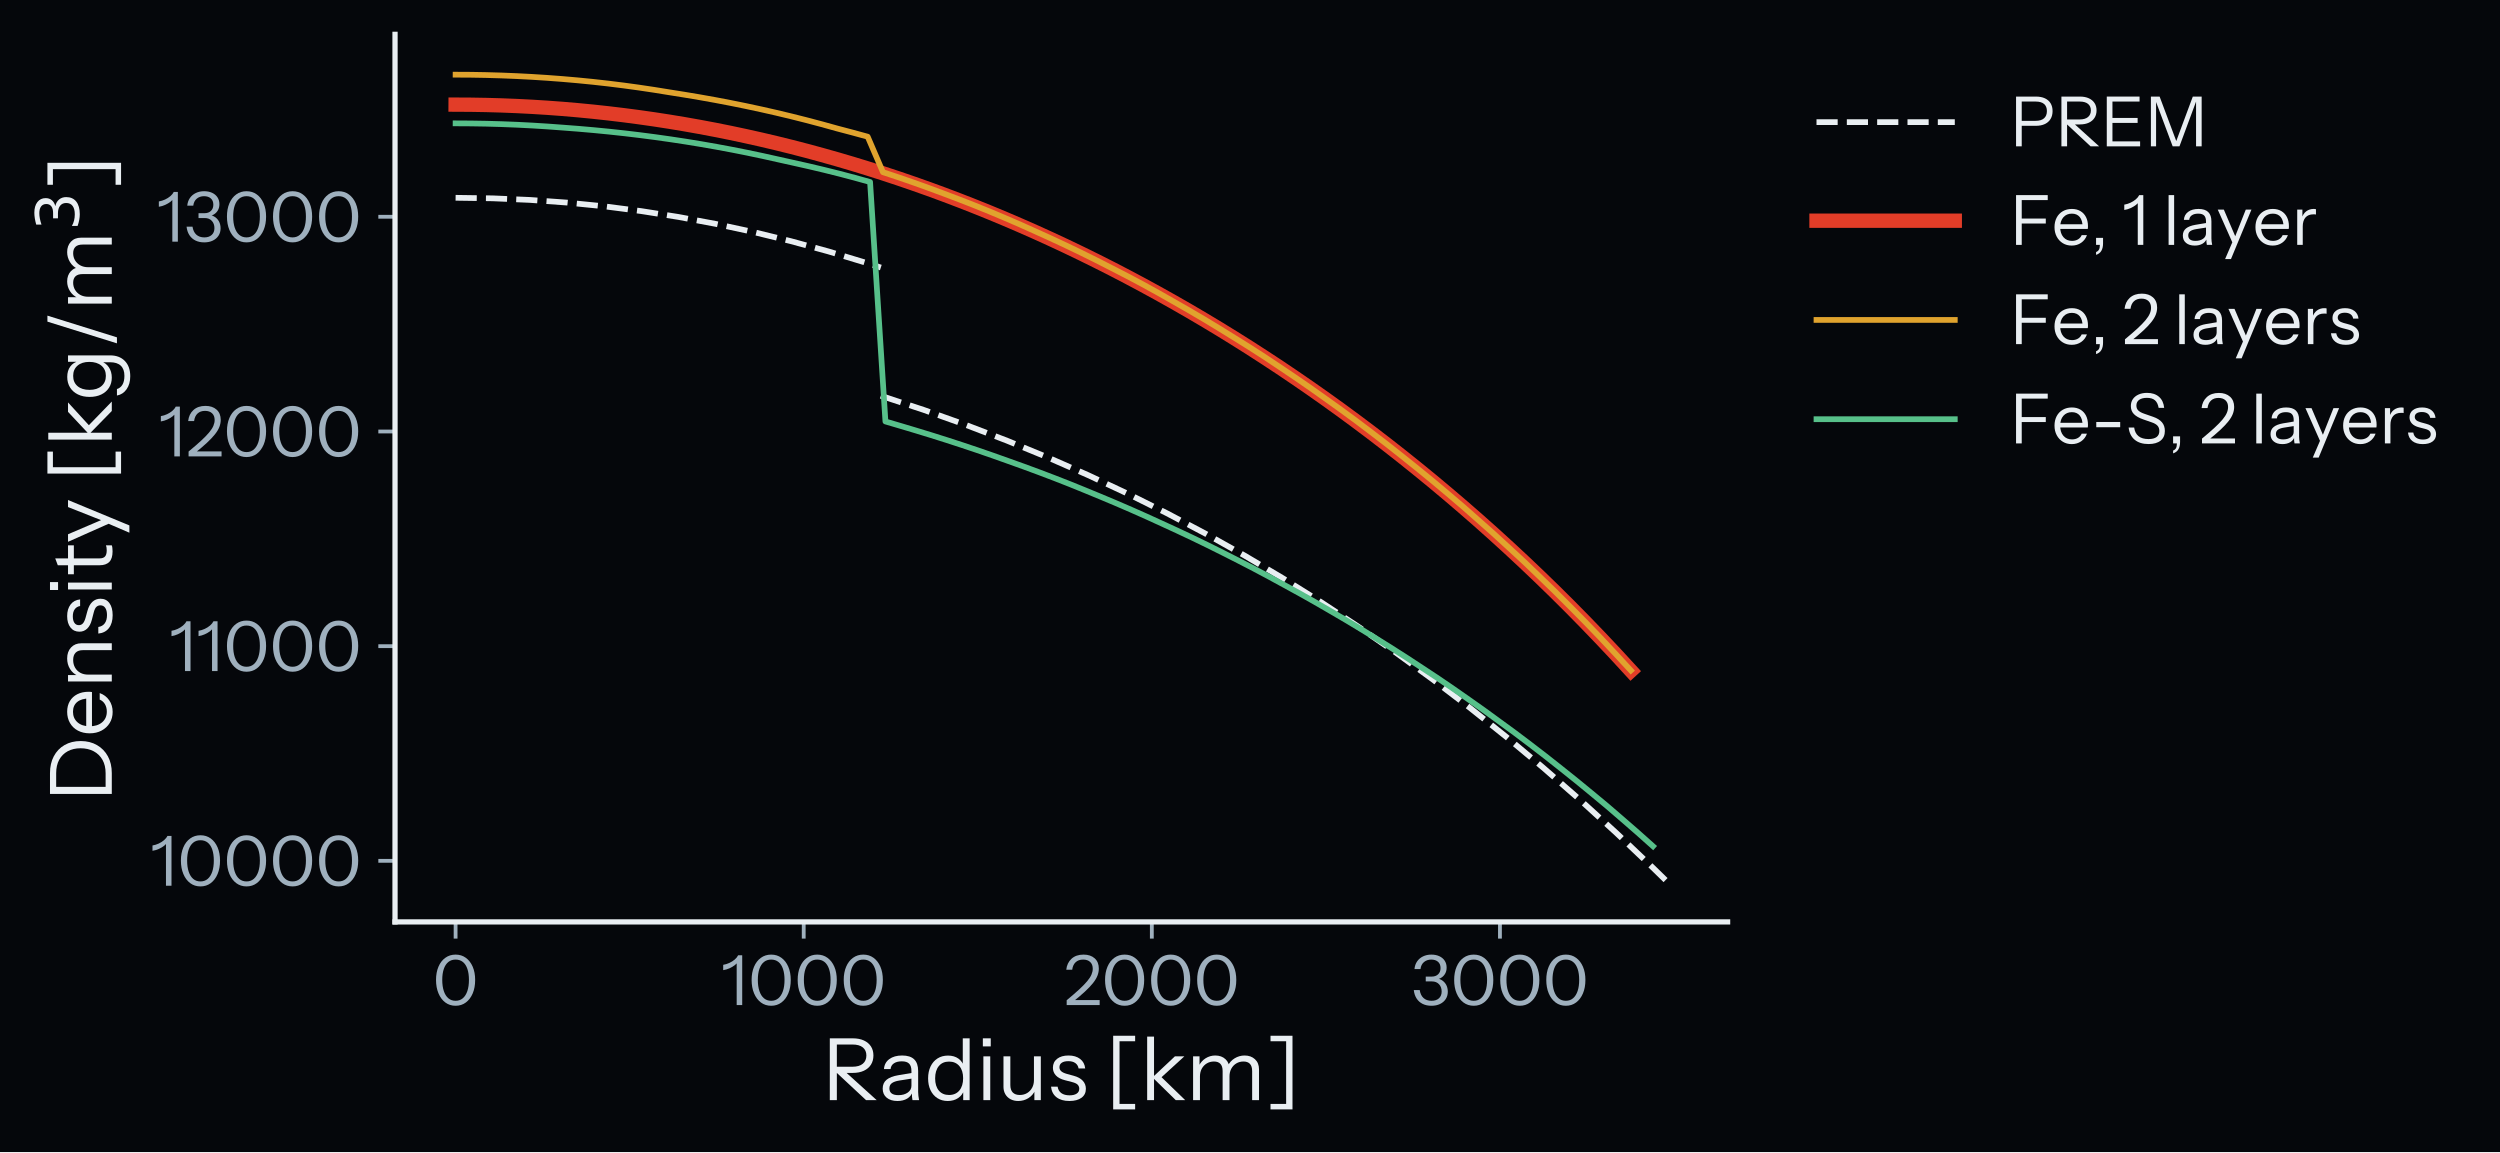
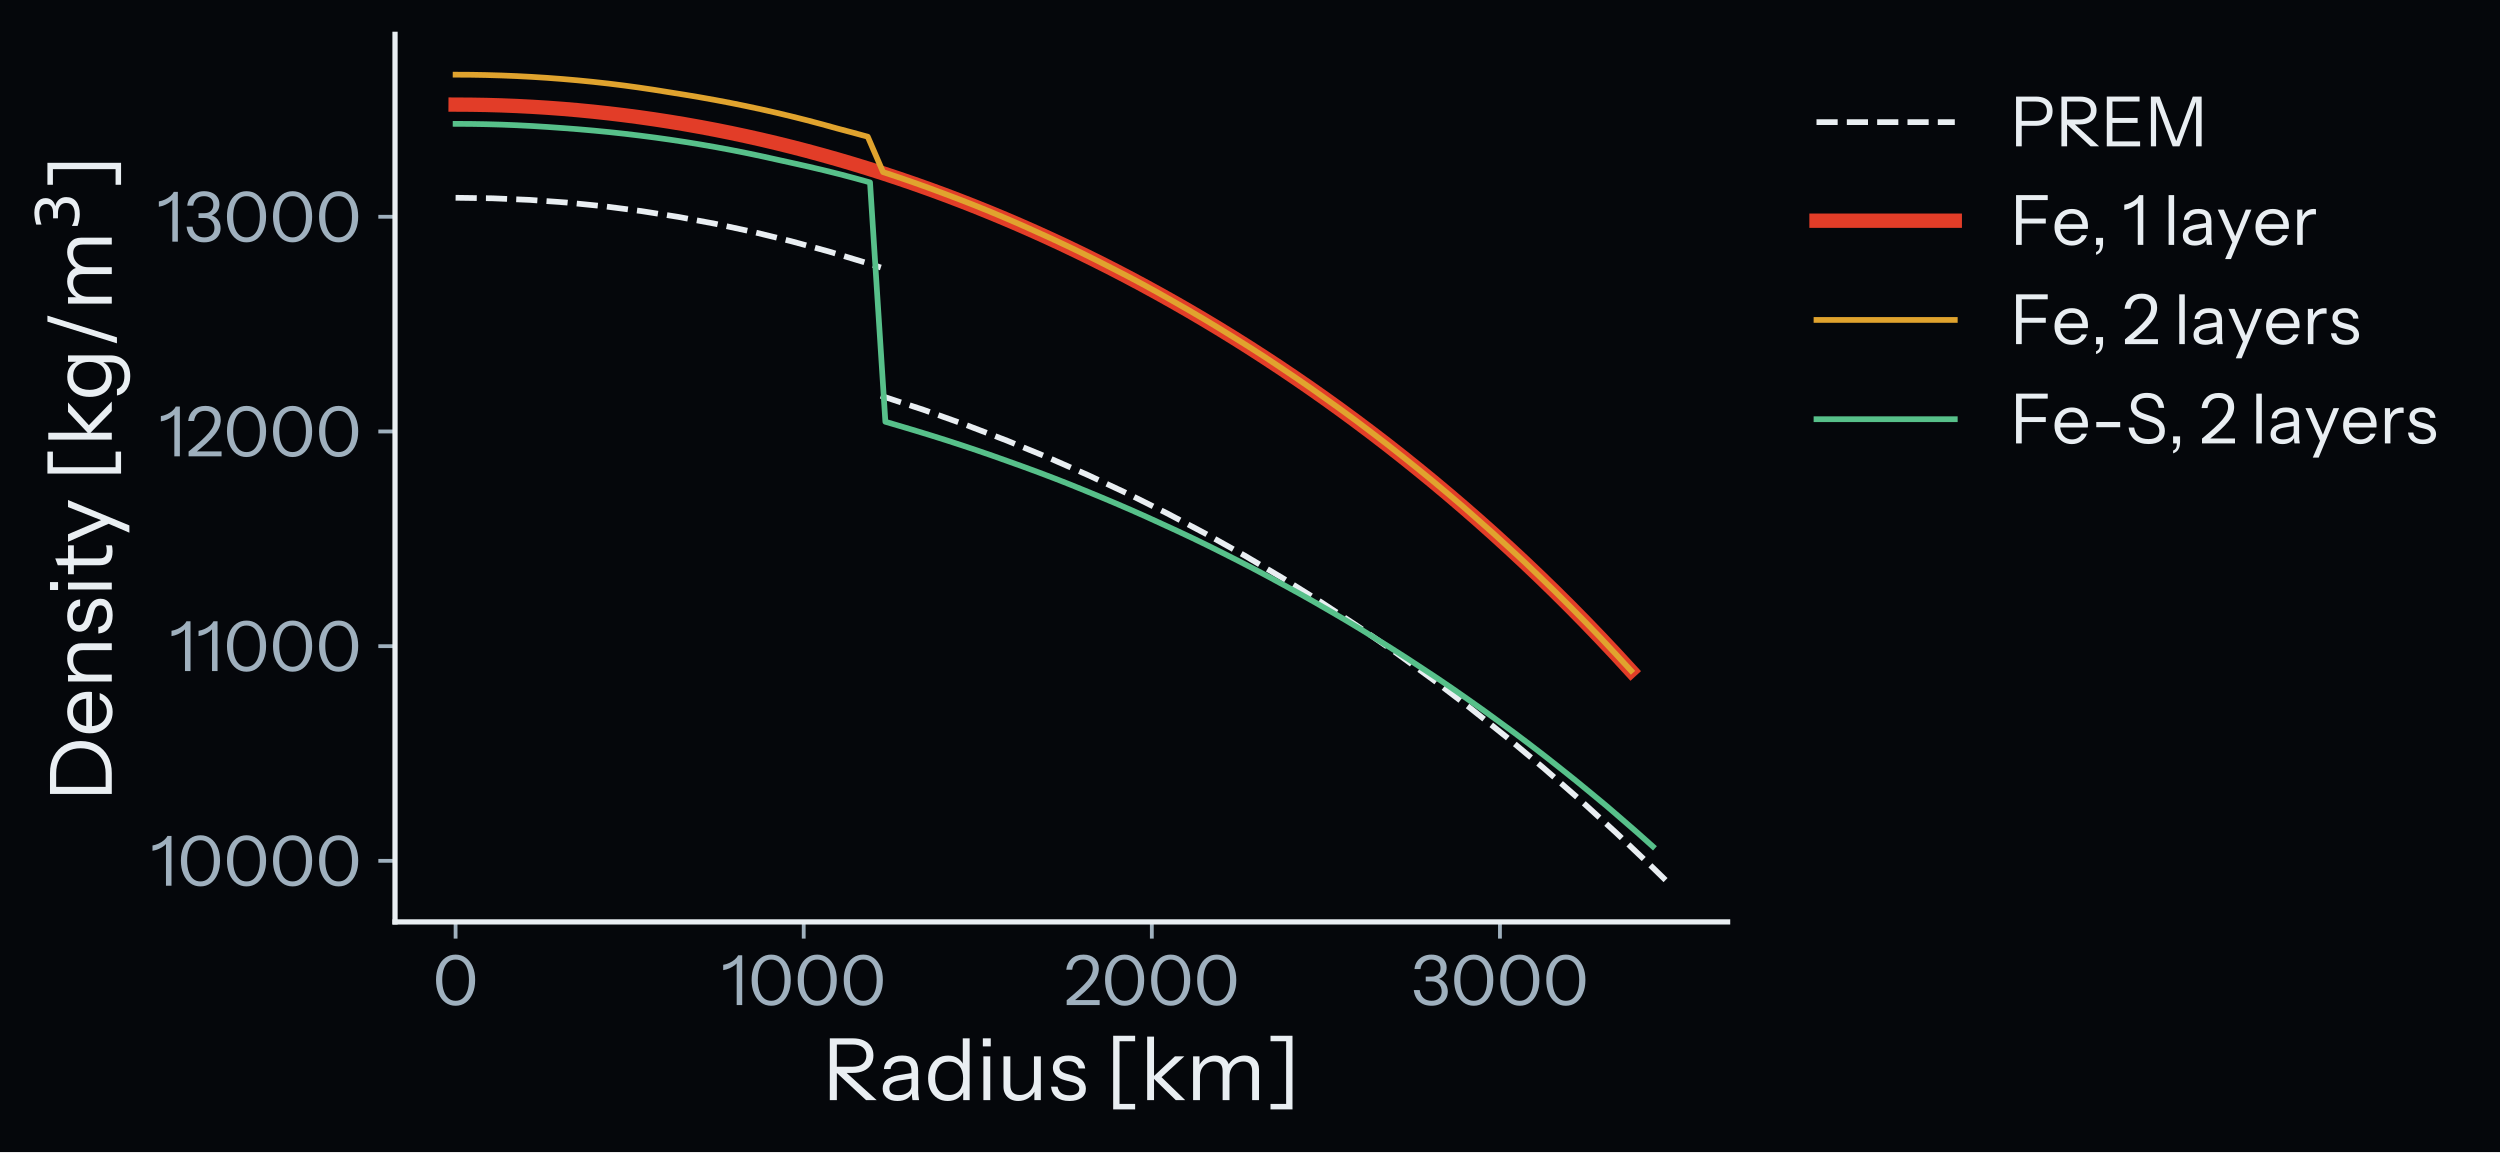
<svg xmlns="http://www.w3.org/2000/svg" xmlns:xlink="http://www.w3.org/1999/xlink" width="524.229pt" height="241.579pt" viewBox="0 0 524.229 241.579" version="1.1">
  <defs>
    <style type="text/css">*{stroke-linejoin: round; stroke-linecap: butt}</style>
  </defs>
  <g id="figure_1">
    <g id="patch_1">
      <path d="M 0 241.579  L 524.229 241.579  L 524.229 0  L 0 0  z " style="fill: #05070b" />
    </g>
    <g id="axes_1">
      <g id="patch_2">
        <path d="M 82.833 193.316  L 362.265 193.316  L 362.265 7.2  L 82.833 7.2  z " style="fill: #05070b" />
      </g>
      <g id="matplotlib.axis_1">
        <g id="xtick_1">
          <g id="line2d_1">
            <defs>
              <path id="m2e974000b8" d="M 0 0  L 0 3.5  " style="stroke: #9fb0be; stroke-width: 0.8" />
            </defs>
            <g>
              <use xlink:href="#m2e974000b8" x="95.534" y="193.316" style="fill: #9fb0be; stroke: #9fb0be; stroke-width: 0.8" />
            </g>
          </g>
          <g id="text_1">
            <g style="fill: #9fb0be" transform="translate(90.70638 210.7564) scale(0.145 -0.145)">
              <defs>
                <path id="InstrumentSans-Regular-30" d="M 2131 -64  Q 1587 -64 1180 240  Q 774 544 547 1085  Q 320 1626 320 2323  Q 320 3021 544 3549  Q 768 4077 1177 4374  Q 1587 4672 2131 4672  Q 2675 4672 3081 4374  Q 3488 4077 3715 3549  Q 3942 3021 3942 2323  Q 3942 1619 3715 1081  Q 3488 544 3081 240  Q 2675 -64 2131 -64  z M 2131 397  Q 2522 397 2797 630  Q 3072 864 3219 1296  Q 3366 1728 3366 2330  Q 3366 2925 3222 3347  Q 3078 3770 2803 3990  Q 2528 4211 2131 4211  Q 1734 4211 1459 3987  Q 1184 3763 1040 3344  Q 896 2925 896 2330  Q 896 1728 1043 1293  Q 1190 858 1465 627  Q 1741 397 2131 397  z " transform="scale(0.015625)" />
              </defs>
              <use xlink:href="#InstrumentSans-Regular-30" />
            </g>
          </g>
        </g>
        <g id="xtick_2">
          <g id="line2d_2">
            <g>
              <use xlink:href="#m2e974000b8" x="168.531" y="193.316" style="fill: #9fb0be; stroke: #9fb0be; stroke-width: 0.8" />
            </g>
          </g>
          <g id="text_2">
            <g style="fill: #9fb0be" transform="translate(151.2129 210.7564) scale(0.145 -0.145)">
              <defs>
                <path id="InstrumentSans-Regular-31" d="M 1440 0  L 1440 4083  L 1574 4051  Q 1498 3878 1280 3705  Q 1062 3533 777 3405  Q 493 3277 192 3232  L 192 3725  Q 493 3776 768 3904  Q 1043 4032 1257 4214  Q 1472 4397 1574 4608  L 1952 4608  L 1952 0  L 1440 0  z " transform="scale(0.015625)" />
              </defs>
              <use xlink:href="#InstrumentSans-Regular-31" />
              <use xlink:href="#InstrumentSans-Regular-30" transform="translate(39.09999 0)" />
              <use xlink:href="#InstrumentSans-Regular-30" transform="translate(105.7 0)" />
              <use xlink:href="#InstrumentSans-Regular-30" transform="translate(172.3 0)" />
            </g>
          </g>
        </g>
        <g id="xtick_3">
          <g id="line2d_3">
            <g>
              <use xlink:href="#m2e974000b8" x="241.528" y="193.316" style="fill: #9fb0be; stroke: #9fb0be; stroke-width: 0.8" />
            </g>
          </g>
          <g id="text_3">
            <g style="fill: #9fb0be" transform="translate(223.0928 210.7564) scale(0.145 -0.145)">
              <defs>
                <path id="InstrumentSans-Regular-32" d="M 256 0  L 256 448  Q 947 1018 1411 1446  Q 1875 1875 2153 2208  Q 2432 2541 2550 2819  Q 2669 3098 2669 3366  Q 2669 3763 2432 3987  Q 2195 4211 1779 4211  Q 1350 4211 1088 3968  Q 826 3725 768 3270  L 218 3270  Q 282 3898 701 4285  Q 1120 4672 1818 4672  Q 2464 4672 2848 4326  Q 3232 3981 3232 3379  Q 3232 3053 3107 2726  Q 2982 2400 2697 2041  Q 2413 1683 1949 1251  Q 1485 819 800 275  L 678 461  L 3309 461  L 3309 0  L 256 0  z " transform="scale(0.015625)" />
              </defs>
              <use xlink:href="#InstrumentSans-Regular-32" />
              <use xlink:href="#InstrumentSans-Regular-30" transform="translate(54.49999 0)" />
              <use xlink:href="#InstrumentSans-Regular-30" transform="translate(121.1 0)" />
              <use xlink:href="#InstrumentSans-Regular-30" transform="translate(187.7 0)" />
            </g>
          </g>
        </g>
        <g id="xtick_4">
          <g id="line2d_4">
            <g>
              <use xlink:href="#m2e974000b8" x="314.525" y="193.316" style="fill: #9fb0be; stroke: #9fb0be; stroke-width: 0.8" />
            </g>
          </g>
          <g id="text_4">
            <g style="fill: #9fb0be" transform="translate(295.879 210.7564) scale(0.145 -0.145)">
              <defs>
                <path id="InstrumentSans-Regular-33" d="M 1894 -64  Q 1434 -64 1085 105  Q 736 275 521 601  Q 307 928 256 1389  L 806 1389  Q 877 909 1158 653  Q 1440 397 1901 397  Q 2336 397 2585 627  Q 2835 858 2835 1254  Q 2835 1670 2592 1929  Q 2349 2189 1939 2189  L 1363 2189  L 1363 2637  L 1920 2637  Q 2291 2637 2512 2851  Q 2733 3066 2733 3424  Q 2733 3802 2499 4006  Q 2266 4211 1869 4211  Q 1478 4211 1203 3984  Q 928 3757 877 3334  L 320 3334  Q 358 3744 563 4041  Q 768 4339 1110 4505  Q 1453 4672 1882 4672  Q 2298 4672 2618 4525  Q 2938 4378 3117 4106  Q 3296 3834 3296 3469  Q 3296 3142 3149 2892  Q 3002 2643 2749 2502  Q 2496 2362 2170 2362  L 2131 2496  Q 2522 2496 2806 2333  Q 3091 2170 3248 1888  Q 3405 1606 3405 1235  Q 3405 851 3213 556  Q 3021 262 2681 99  Q 2342 -64 1894 -64  z " transform="scale(0.015625)" />
              </defs>
              <use xlink:href="#InstrumentSans-Regular-33" />
              <use xlink:href="#InstrumentSans-Regular-30" transform="translate(57.39999 0)" />
              <use xlink:href="#InstrumentSans-Regular-30" transform="translate(124 0)" />
              <use xlink:href="#InstrumentSans-Regular-30" transform="translate(190.6 0)" />
            </g>
          </g>
        </g>
        <g id="text_5">
          <g style="fill: #e9eef2" transform="translate(172.457 230.6889) scale(0.18 -0.18)">
            <defs>
              <path id="InstrumentSans-Regular-52" d="M 550 0  L 550 4608  L 2253 4608  Q 2746 4608 3091 4448  Q 3437 4288 3619 4003  Q 3802 3718 3802 3328  Q 3802 2938 3619 2646  Q 3437 2355 3091 2192  Q 2746 2029 2253 2029  L 934 2029  L 934 2490  L 2234 2490  Q 2746 2490 3011 2714  Q 3277 2938 3277 3328  Q 3277 3712 3014 3929  Q 2752 4147 2234 4147  L 1075 4147  L 1075 0  L 550 0  z M 3251 0  L 800 2285  L 1517 2285  L 4045 0  L 3251 0  z " transform="scale(0.015625)" />
              <path id="InstrumentSans-Regular-61" d="M 2515 0  Q 2490 109 2480 249  Q 2470 390 2470 608  L 2438 608  L 2438 2170  Q 2438 2541 2268 2717  Q 2099 2893 1722 2893  Q 1350 2893 1129 2742  Q 909 2592 883 2317  L 390 2317  Q 422 2790 787 3059  Q 1152 3328 1741 3328  Q 2349 3328 2643 3040  Q 2938 2752 2938 2176  L 2938 608  Q 2938 467 2957 316  Q 2976 166 3008 0  L 2515 0  z M 1395 -64  Q 890 -64 592 182  Q 294 429 294 858  Q 294 1286 588 1523  Q 883 1760 1446 1856  L 2586 2048  L 2586 1626  L 1523 1459  Q 1165 1402 979 1267  Q 794 1133 794 877  Q 794 627 963 499  Q 1133 371 1466 371  Q 1894 371 2166 566  Q 2438 762 2438 1075  L 2522 621  Q 2419 294 2121 115  Q 1824 -64 1395 -64  z " transform="scale(0.015625)" />
              <path id="InstrumentSans-Regular-64" d="M 2886 0  L 2886 762  L 2950 742  Q 2829 371 2505 153  Q 2182 -64 1734 -64  Q 1293 -64 963 147  Q 634 358 451 736  Q 269 1114 269 1619  Q 269 2131 454 2515  Q 640 2899 973 3110  Q 1306 3322 1754 3322  Q 2214 3322 2528 3098  Q 2842 2874 2957 2464  L 2854 2451  L 2854 4608  L 3366 4608  L 3366 0  L 2886 0  z M 1830 384  Q 2323 384 2601 720  Q 2880 1056 2880 1638  Q 2880 2208 2598 2541  Q 2317 2874 1830 2874  Q 1344 2874 1069 2541  Q 794 2208 794 1619  Q 794 1043 1069 713  Q 1344 384 1830 384  z " transform="scale(0.015625)" />
              <path id="InstrumentSans-Regular-69" d="M 512 0  L 512 3264  L 1024 3264  L 1024 0  L 512 0  z M 472 4006  L 472 4608  L 1061 4608  L 1061 4006  L 472 4006  z " transform="scale(0.015625)" />
              <path id="InstrumentSans-Regular-75" d="M 1574 -64  Q 1254 -64 1004 67  Q 755 198 614 438  Q 474 678 474 992  L 474 3264  L 986 3264  L 986 1126  Q 986 755 1168 569  Q 1350 384 1690 384  Q 1997 384 2233 525  Q 2470 666 2608 918  Q 2746 1171 2746 1498  L 2829 723  Q 2669 358 2329 147  Q 1990 -64 1574 -64  z M 2778 0  L 2778 768  L 2746 768  L 2746 3264  L 3258 3264  L 3258 0  L 2778 0  z " transform="scale(0.015625)" />
              <path id="InstrumentSans-Regular-73" d="M 1619 -64  Q 1018 -64 659 214  Q 301 493 250 1005  L 742 1005  Q 787 691 1017 524  Q 1248 358 1632 358  Q 1971 358 2163 486  Q 2355 614 2355 851  Q 2355 1018 2246 1142  Q 2138 1267 1811 1350  L 1286 1485  Q 838 1600 614 1840  Q 390 2080 390 2413  Q 390 2835 704 3081  Q 1018 3328 1555 3328  Q 2086 3328 2419 3072  Q 2752 2816 2797 2362  L 2304 2362  Q 2259 2624 2060 2765  Q 1862 2906 1536 2906  Q 1222 2906 1049 2787  Q 877 2669 877 2451  Q 877 2285 1001 2163  Q 1126 2042 1421 1958  L 1933 1818  Q 2387 1696 2617 1446  Q 2848 1197 2848 845  Q 2848 416 2521 176  Q 2195 -64 1619 -64  z " transform="scale(0.015625)" />
              <path id="InstrumentSans-Regular-20" transform="scale(0.015625)" />
              <path id="InstrumentSans-Regular-5b" d="M 576 -691  L 576 4800  L 2214 4800  L 2214 4390  L 1050 4390  L 1050 -282  L 2214 -282  L 2214 -691  L 576 -691  z " transform="scale(0.015625)" />
              <path id="InstrumentSans-Regular-6b" d="M 512 0  L 512 4736  L 1024 4736  L 1024 0  L 512 0  z M 2643 0  L 909 1696  L 2579 3264  L 3283 3264  L 1408 1549  L 1440 1850  L 3347 0  L 2643 0  z " transform="scale(0.015625)" />
              <path id="InstrumentSans-Regular-6d" d="M 512 0  L 512 3264  L 992 3264  L 992 2496  L 1024 2496  L 1024 0  L 512 0  z M 2714 0  L 2714 2163  Q 2714 2534 2547 2707  Q 2381 2880 2067 2880  Q 1773 2880 1536 2739  Q 1299 2598 1161 2348  Q 1024 2099 1024 1766  L 941 2541  Q 1107 2906 1440 3117  Q 1773 3328 2163 3328  Q 2637 3328 2931 3049  Q 3226 2771 3226 2298  L 3226 0  L 2714 0  z M 4915 0  L 4915 2163  Q 4915 2534 4748 2707  Q 4582 2880 4269 2880  Q 3974 2880 3737 2739  Q 3501 2598 3363 2348  Q 3226 2099 3226 1766  L 3098 2541  Q 3264 2906 3609 3117  Q 3955 3328 4352 3328  Q 4826 3328 5126 3049  Q 5427 2771 5427 2298  L 5427 0  L 4915 0  z " transform="scale(0.015625)" />
              <path id="InstrumentSans-Regular-5d" d="M 2022 4800  L 2022 -691  L 384 -691  L 384 -282  L 1549 -282  L 1549 4390  L 384 4390  L 384 4800  L 2022 4800  z " transform="scale(0.015625)" />
            </defs>
            <use xlink:href="#InstrumentSans-Regular-52" />
            <use xlink:href="#InstrumentSans-Regular-61" transform="translate(65.59999 0)" />
            <use xlink:href="#InstrumentSans-Regular-64" transform="translate(118.9 0)" />
            <use xlink:href="#InstrumentSans-Regular-69" transform="translate(179.5 0)" />
            <use xlink:href="#InstrumentSans-Regular-75" transform="translate(203.5 0)" />
            <use xlink:href="#InstrumentSans-Regular-73" transform="translate(262.3999 0)" />
            <use xlink:href="#InstrumentSans-Regular-20" transform="translate(309.6999 0)" />
            <use xlink:href="#InstrumentSans-Regular-5b" transform="translate(329.6999 0)" />
            <use xlink:href="#InstrumentSans-Regular-6b" transform="translate(370.2999 0)" />
            <use xlink:href="#InstrumentSans-Regular-6d" transform="translate(423.7999 0)" />
            <use xlink:href="#InstrumentSans-Regular-5d" transform="translate(515.9999 0)" />
          </g>
        </g>
      </g>
      <g id="matplotlib.axis_2">
        <g id="ytick_1">
          <g id="line2d_5">
            <defs>
              <path id="m2f46859ac6" d="M 0 0  L -3.5 0  " style="stroke: #9fb0be; stroke-width: 0.8" />
            </defs>
            <g>
              <use xlink:href="#m2f46859ac6" x="82.833" y="180.51" style="fill: #9fb0be; stroke: #9fb0be; stroke-width: 0.8" />
            </g>
          </g>
          <g id="text_6">
-             <g style="fill: #9fb0be" transform="translate(31.54 185.7297) scale(0.145 -0.145)">
+             <g style="fill: #9fb0be" transform="translate(31.54 185.7295) scale(0.145 -0.145)">
              <use xlink:href="#InstrumentSans-Regular-31" />
              <use xlink:href="#InstrumentSans-Regular-30" transform="translate(39.09999 0)" />
              <use xlink:href="#InstrumentSans-Regular-30" transform="translate(105.7 0)" />
              <use xlink:href="#InstrumentSans-Regular-30" transform="translate(172.3 0)" />
              <use xlink:href="#InstrumentSans-Regular-30" transform="translate(238.9 0)" />
            </g>
          </g>
        </g>
        <g id="ytick_2">
          <g id="line2d_6">
            <g>
-               <use xlink:href="#m2f46859ac6" x="82.833" y="135.493" style="fill: #9fb0be; stroke: #9fb0be; stroke-width: 0.8" />
+               <use xlink:href="#m2f46859ac6" x="82.833" y="135.492" style="fill: #9fb0be; stroke: #9fb0be; stroke-width: 0.8" />
            </g>
          </g>
          <g id="text_7">
-             <g style="fill: #9fb0be" transform="translate(35.5275 140.7133) scale(0.145 -0.145)">
+             <g style="fill: #9fb0be" transform="translate(35.5275 140.7116) scale(0.145 -0.145)">
              <use xlink:href="#InstrumentSans-Regular-31" />
              <use xlink:href="#InstrumentSans-Regular-31" transform="translate(39.09999 0)" />
              <use xlink:href="#InstrumentSans-Regular-30" transform="translate(78.19998 0)" />
              <use xlink:href="#InstrumentSans-Regular-30" transform="translate(144.8 0)" />
              <use xlink:href="#InstrumentSans-Regular-30" transform="translate(211.4 0)" />
            </g>
          </g>
        </g>
        <g id="ytick_3">
          <g id="line2d_7">
            <g>
-               <use xlink:href="#m2f46859ac6" x="82.833" y="90.477" style="fill: #9fb0be; stroke: #9fb0be; stroke-width: 0.8" />
+               <use xlink:href="#m2f46859ac6" x="82.833" y="90.474" style="fill: #9fb0be; stroke: #9fb0be; stroke-width: 0.8" />
            </g>
          </g>
          <g id="text_8">
-             <g style="fill: #9fb0be" transform="translate(33.29359 95.69683) scale(0.145 -0.145)">
+             <g style="fill: #9fb0be" transform="translate(33.29359 95.69359) scale(0.145 -0.145)">
              <use xlink:href="#InstrumentSans-Regular-31" />
              <use xlink:href="#InstrumentSans-Regular-32" transform="translate(39.09999 0)" />
              <use xlink:href="#InstrumentSans-Regular-30" transform="translate(93.59998 0)" />
              <use xlink:href="#InstrumentSans-Regular-30" transform="translate(160.2 0)" />
              <use xlink:href="#InstrumentSans-Regular-30" transform="translate(226.8 0)" />
            </g>
          </g>
        </g>
        <g id="ytick_4">
          <g id="line2d_8">
            <g>
-               <use xlink:href="#m2f46859ac6" x="82.833" y="45.46" style="fill: #9fb0be; stroke: #9fb0be; stroke-width: 0.8" />
+               <use xlink:href="#m2f46859ac6" x="82.833" y="45.456" style="fill: #9fb0be; stroke: #9fb0be; stroke-width: 0.8" />
            </g>
          </g>
          <g id="text_9">
-             <g style="fill: #9fb0be" transform="translate(32.87219 50.68041) scale(0.145 -0.145)">
+             <g style="fill: #9fb0be" transform="translate(32.87219 50.67563) scale(0.145 -0.145)">
              <use xlink:href="#InstrumentSans-Regular-31" />
              <use xlink:href="#InstrumentSans-Regular-33" transform="translate(39.09999 0)" />
              <use xlink:href="#InstrumentSans-Regular-30" transform="translate(96.49998 0)" />
              <use xlink:href="#InstrumentSans-Regular-30" transform="translate(163.1 0)" />
              <use xlink:href="#InstrumentSans-Regular-30" transform="translate(229.7 0)" />
            </g>
          </g>
        </g>
        <g id="text_10">
          <g style="fill: #e9eef2" transform="translate(23.58 168.0282) rotate(-90) scale(0.18 -0.18)">
            <defs>
              <path id="InstrumentSans-Regular-44" d="M 864 0  L 864 461  L 2099 461  Q 2675 461 3091 694  Q 3507 928 3731 1350  Q 3955 1773 3955 2330  Q 3955 2880 3731 3289  Q 3507 3699 3094 3923  Q 2682 4147 2099 4147  L 864 4147  L 864 4608  L 2099 4608  Q 2822 4608 3360 4323  Q 3898 4038 4195 3523  Q 4493 3008 4493 2317  Q 4493 1626 4192 1104  Q 3891 582 3356 291  Q 2822 0 2106 0  L 864 0  z M 550 0  L 550 4608  L 1075 4608  L 1075 0  L 550 0  z " transform="scale(0.015625)" />
              <path id="InstrumentSans-Regular-65" d="M 1850 -64  Q 1382 -64 1024 157  Q 666 378 461 762  Q 256 1146 256 1645  Q 256 2144 457 2525  Q 659 2906 1024 3117  Q 1389 3328 1862 3328  Q 2317 3328 2653 3129  Q 2989 2931 3171 2572  Q 3354 2214 3354 1728  Q 3354 1664 3350 1606  Q 3347 1549 3334 1478  L 640 1478  L 640 1907  L 3021 1907  L 2854 1670  Q 2854 2259 2595 2576  Q 2336 2893 1862 2893  Q 1376 2893 1078 2557  Q 781 2221 781 1651  Q 781 1069 1078 720  Q 1376 371 1875 371  Q 2189 371 2425 508  Q 2662 646 2771 902  L 3258 902  Q 3098 454 2723 195  Q 2349 -64 1850 -64  z " transform="scale(0.015625)" />
              <path id="InstrumentSans-Regular-6e" d="M 512 0  L 512 3264  L 992 3264  L 992 2496  L 1024 2496  L 1024 0  L 512 0  z M 2848 0  L 2848 2138  Q 2848 2509 2662 2694  Q 2477 2880 2112 2880  Q 1792 2880 1545 2739  Q 1299 2598 1161 2348  Q 1024 2099 1024 1766  L 941 2541  Q 1107 2906 1449 3117  Q 1792 3328 2227 3328  Q 2739 3328 3049 3037  Q 3360 2746 3360 2272  L 3360 0  L 2848 0  z " transform="scale(0.015625)" />
              <path id="InstrumentSans-Regular-74" d="M 1818 -58  Q 1274 -58 1027 188  Q 781 435 781 902  L 781 4026  L 1293 4218  L 1293 909  Q 1293 634 1433 506  Q 1574 378 1894 378  Q 2022 378 2115 394  Q 2208 410 2266 435  L 2266 0  Q 2202 -26 2083 -42  Q 1965 -58 1818 -58  z M 109 2829  L 109 3264  L 2266 3264  L 2266 2829  L 109 2829  z " transform="scale(0.015625)" />
              <path id="InstrumentSans-Regular-79" d="M 794 -1312  L 1523 384  L 1638 563  L 2707 3264  L 3232 3264  L 1338 -1312  L 794 -1312  z M 1581 -32  L 115 3264  L 678 3264  L 1939 314  L 1581 -32  z " transform="scale(0.015625)" />
              <path id="InstrumentSans-Regular-67" d="M 1811 -1376  Q 1229 -1376 841 -1104  Q 454 -832 371 -384  L 858 -384  Q 928 -640 1174 -790  Q 1421 -941 1843 -941  Q 2342 -941 2598 -669  Q 2854 -397 2854 128  L 2854 826  L 2918 813  Q 2810 442 2483 221  Q 2157 0 1709 0  Q 1280 0 953 208  Q 627 416 448 787  Q 269 1158 269 1651  Q 269 2150 454 2528  Q 640 2906 976 3114  Q 1312 3322 1760 3322  Q 2221 3322 2531 3098  Q 2842 2874 2944 2458  L 2886 2451  L 2886 3264  L 3366 3264  L 3366 128  Q 3366 -570 2950 -973  Q 2534 -1376 1811 -1376  z M 1837 442  Q 2317 442 2598 774  Q 2880 1107 2880 1677  Q 2880 2234 2598 2557  Q 2317 2880 1837 2880  Q 1350 2880 1072 2553  Q 794 2227 794 1658  Q 794 1101 1075 771  Q 1357 442 1837 442  z " transform="scale(0.015625)" />
              <path id="InstrumentSans-Regular-2f" d="M 384 -384  L 2003 4800  L 2451 4800  L 832 -384  L 384 -384  z " transform="scale(0.015625)" />
              <path id="DejaVuSans-33" d="M 2597 2516  Q 3050 2419 3304 2112  Q 3559 1806 3559 1356  Q 3559 666 3084 287  Q 2609 -91 1734 -91  Q 1441 -91 1130 -33  Q 819 25 488 141  L 488 750  Q 750 597 1062 519  Q 1375 441 1716 441  Q 2309 441 2620 675  Q 2931 909 2931 1356  Q 2931 1769 2642 2001  Q 2353 2234 1838 2234  L 1294 2234  L 1294 2753  L 1863 2753  Q 2328 2753 2575 2939  Q 2822 3125 2822 3475  Q 2822 3834 2567 4026  Q 2313 4219 1838 4219  Q 1578 4219 1281 4162  Q 984 4106 628 3988  L 628 4550  Q 988 4650 1302 4700  Q 1616 4750 1894 4750  Q 2613 4750 3031 4423  Q 3450 4097 3450 3541  Q 3450 3153 3228 2886  Q 3006 2619 2597 2516  z " transform="scale(0.015625)" />
            </defs>
            <use xlink:href="#InstrumentSans-Regular-44" transform="translate(0 0.765625)" />
            <use xlink:href="#InstrumentSans-Regular-65" transform="translate(75.19998 0.765625)" />
            <use xlink:href="#InstrumentSans-Regular-6e" transform="translate(131.6 0.765625)" />
            <use xlink:href="#InstrumentSans-Regular-73" transform="translate(191.5 0.765625)" />
            <use xlink:href="#InstrumentSans-Regular-69" transform="translate(238.8 0.765625)" />
            <use xlink:href="#InstrumentSans-Regular-74" transform="translate(262.7999 0.765625)" />
            <use xlink:href="#InstrumentSans-Regular-79" transform="translate(300.4999 0.765625)" />
            <use xlink:href="#InstrumentSans-Regular-20" transform="translate(352.7999 0.765625)" />
            <use xlink:href="#InstrumentSans-Regular-5b" transform="translate(372.7999 0.765625)" />
            <use xlink:href="#InstrumentSans-Regular-6b" transform="translate(413.3999 0.765625)" />
            <use xlink:href="#InstrumentSans-Regular-67" transform="translate(466.8999 0.765625)" />
            <use xlink:href="#InstrumentSans-Regular-2f" transform="translate(527.4999 0.765625)" />
            <use xlink:href="#InstrumentSans-Regular-6d" transform="translate(571.7999 0.765625)" />
            <use xlink:href="#DejaVuSans-33" transform="translate(664.9569 39.04688) scale(0.7)" />
            <use xlink:href="#InstrumentSans-Regular-5d" transform="translate(712.2274 0.765625)" />
          </g>
        </g>
      </g>
      <g id="line2d_9">
-         <path d="M 95.534 41.476  L 103.305 41.588  L 111.078 41.921  L 118.856 42.477  L 126.642 43.257  L 134.44 44.261  L 142.251 45.491  L 150.079 46.949  L 157.928 48.638  L 165.801 50.559  L 173.699 52.716  L 181.626 55.111  L 184.7 56.102  L 184.7 56.102  " clip-path="url(#pd178bec94d)" style="fill: none; stroke-dasharray: 4.44,1.92; stroke-dashoffset: 0; stroke: #e9eef2; stroke-width: 1.2" />
+         <path d="M 95.534 41.472  L 103.305 41.583  L 111.078 41.916  L 118.856 42.472  L 126.642 43.252  L 134.44 44.256  L 142.251 45.486  L 150.079 46.945  L 157.928 48.633  L 165.799 50.554  L 173.697 52.71  L 181.624 55.105  L 184.7 56.097  L 184.7 56.097  " clip-path="url(#p41ad4bad2e)" style="fill: none; stroke-dasharray: 4.44,1.92; stroke-dashoffset: 0; stroke: #e9eef2; stroke-width: 1.2" />
      </g>
      <g id="line2d_10">
-         <path d="M 184.7 82.989  L 193.689 85.951  L 202.514 89.093  L 211.19 92.417  L 219.734 95.928  L 228.158 99.63  L 236.475 103.528  L 244.698 107.627  L 252.838 111.933  L 260.9 116.449  L 268.896 121.184  L 276.834 126.142  L 284.719 131.33  L 292.558 136.754  L 300.356 142.421  L 308.121 148.339  L 315.857 154.515  L 323.569 160.956  L 331.26 167.671  L 338.938 174.67  L 346.604 181.96  L 349.564 184.857  L 349.564 184.857  " clip-path="url(#pd178bec94d)" style="fill: none; stroke-dasharray: 4.44,1.92; stroke-dashoffset: 0; stroke: #e9eef2; stroke-width: 1.2" />
+         <path d="M 184.7 82.986  L 193.689 85.948  L 202.514 89.089  L 211.19 92.413  L 219.734 95.925  L 228.158 99.627  L 236.475 103.525  L 244.698 107.624  L 252.838 111.931  L 260.9 116.447  L 268.896 121.181  L 276.834 126.14  L 284.719 131.328  L 292.558 136.752  L 300.356 142.419  L 308.121 148.337  L 315.857 154.514  L 323.569 160.955  L 331.26 167.67  L 338.938 174.67  L 346.604 181.96  L 349.564 184.857  L 349.564 184.857  " clip-path="url(#p41ad4bad2e)" style="fill: none; stroke-dasharray: 4.44,1.92; stroke-dashoffset: 0; stroke: #e9eef2; stroke-width: 1.2" />
      </g>
      <g id="line2d_11">
-         <path d="M 95.534 21.941  L 98.735 21.959  L 101.936 22.014  L 105.136 22.105  L 108.337 22.232  L 111.538 22.396  L 114.738 22.596  L 117.939 22.833  L 121.14 23.107  L 124.34 23.417  L 127.541 23.765  L 130.742 24.149  L 133.942 24.568  L 137.143 25.024  L 140.344 25.518  L 143.544 26.049  L 146.745 26.617  L 149.946 27.221  L 153.146 27.864  L 156.347 28.544  L 159.548 29.259  L 162.748 30.012  L 165.949 30.804  L 169.15 31.633  L 172.35 32.501  L 175.551 33.405  L 178.752 34.347  L 181.952 35.328  L 185.153 36.348  L 188.354 37.406  L 191.554 38.502  L 194.755 39.636  L 197.956 40.812  L 201.156 42.025  L 204.357 43.278  L 207.558 44.571  L 210.758 45.904  L 213.959 47.277  L 217.16 48.689  L 220.36 50.144  L 223.561 51.638  L 226.762 53.176  L 229.962 54.753  L 233.163 56.371  L 236.363 58.034  L 239.564 59.738  L 242.765 61.486  L 245.965 63.278  L 249.166 65.112  L 252.367 66.992  L 255.567 68.915  L 258.768 70.885  L 261.969 72.899  L 265.169 74.962  L 268.37 77.069  L 271.571 79.227  L 274.771 81.431  L 277.972 83.684  L 281.173 85.987  L 284.373 88.342  L 287.574 90.746  L 290.775 93.203  L 293.975 95.714  L 297.176 98.28  L 300.377 100.898  L 303.577 103.576  L 306.778 106.31  L 309.979 109.102  L 313.179 111.956  L 316.38 114.872  L 319.581 117.851  L 322.781 120.895  L 325.982 124.005  L 329.183 127.185  L 332.383 130.437  L 335.584 133.764  L 338.785 137.164  L 341.985 140.646  " clip-path="url(#pd178bec94d)" style="fill: none; stroke: #e23d28; stroke-width: 3; stroke-linecap: square" />
+         <path d="M 95.534 21.936  L 98.735 21.954  L 101.936 22.008  L 105.136 22.099  L 108.337 22.227  L 111.538 22.39  L 114.738 22.591  L 117.939 22.828  L 121.14 23.101  L 124.34 23.412  L 127.541 23.759  L 130.742 24.143  L 133.942 24.562  L 137.143 25.019  L 140.344 25.512  L 143.544 26.043  L 146.745 26.611  L 149.946 27.216  L 153.146 27.858  L 156.347 28.538  L 159.548 29.253  L 162.748 30.007  L 165.949 30.799  L 169.15 31.627  L 172.35 32.496  L 175.551 33.399  L 178.752 34.342  L 181.952 35.323  L 185.153 36.343  L 188.354 37.401  L 191.554 38.497  L 194.755 39.631  L 197.956 40.807  L 201.156 42.02  L 204.357 43.274  L 207.558 44.566  L 210.758 45.899  L 213.959 47.272  L 217.16 48.685  L 220.36 50.139  L 223.561 51.634  L 226.762 53.171  L 229.962 54.749  L 233.163 56.367  L 236.363 58.03  L 239.564 59.734  L 242.765 61.482  L 245.965 63.274  L 249.166 65.108  L 252.367 66.988  L 255.567 68.911  L 258.768 70.881  L 261.969 72.895  L 265.169 74.958  L 268.37 77.066  L 271.571 79.223  L 274.771 81.427  L 277.972 83.681  L 281.173 85.984  L 284.373 88.339  L 287.574 90.743  L 290.775 93.2  L 293.975 95.711  L 297.176 98.277  L 300.377 100.895  L 303.577 103.574  L 306.778 106.307  L 309.979 109.1  L 313.179 111.953  L 316.38 114.87  L 319.581 117.849  L 322.781 120.893  L 325.982 124.003  L 329.183 127.183  L 332.383 130.435  L 335.584 133.762  L 338.785 137.163  L 341.985 140.645  " clip-path="url(#p41ad4bad2e)" style="fill: none; stroke: #e23d28; stroke-width: 3; stroke-linecap: square" />
      </g>
      <g id="line2d_12">
-         <path d="M 95.534 15.66  L 98.735 15.678  L 101.935 15.734  L 105.136 15.827  L 108.336 15.956  L 111.537 16.123  L 114.737 16.327  L 117.938 16.569  L 121.138 16.848  L 124.339 17.165  L 127.539 17.522  L 130.74 17.921  L 133.94 18.359  L 137.141 18.836  L 140.341 19.352  L 143.542 19.861  L 146.742 20.397  L 149.943 20.969  L 153.143 21.579  L 156.344 22.227  L 159.544 22.914  L 162.745 23.639  L 165.945 24.404  L 169.146 25.21  L 172.346 26.057  L 175.547 26.945  L 178.747 27.79  L 181.948 28.664  L 185.148 36.103  L 188.349 37.168  L 191.549 38.273  L 194.75 39.419  L 197.95 40.608  L 201.151 41.821  L 204.351 43.066  L 207.552 44.366  L 210.752 45.71  L 213.953 47.099  L 217.153 48.533  L 220.354 49.984  L 223.555 51.476  L 226.755 53.015  L 229.956 54.602  L 233.156 56.236  L 236.357 57.881  L 239.557 59.58  L 242.758 61.342  L 245.958 63.157  L 249.159 64.987  L 252.359 66.864  L 255.56 68.797  L 258.76 70.778  L 261.961 72.775  L 265.161 74.831  L 268.362 76.966  L 271.562 79.119  L 274.763 81.326  L 277.963 83.597  L 281.164 85.887  L 284.364 88.234  L 287.565 90.656  L 290.765 93.106  L 293.966 95.63  L 297.166 98.197  L 300.367 100.81  L 303.567 103.493  L 306.768 106.218  L 309.968 109.04  L 313.169 111.879  L 316.369 114.81  L 319.57 117.764  L 322.77 120.832  L 325.971 123.936  L 329.171 127.127  L 332.372 130.369  L 335.572 133.689  L 338.773 137.117  L 341.973 140.588  " clip-path="url(#pd178bec94d)" style="fill: none; stroke: #e0a32e; stroke-width: 1.2; stroke-linecap: square" />
+         <path d="M 95.534 15.66  L 98.736 15.678  L 101.937 15.734  L 105.138 15.827  L 108.339 15.956  L 111.54 16.123  L 114.741 16.327  L 117.942 16.569  L 121.143 16.848  L 124.345 17.165  L 127.546 17.52  L 130.747 17.917  L 133.948 18.355  L 137.149 18.832  L 140.35 19.348  L 143.551 19.861  L 146.753 20.396  L 149.954 20.969  L 153.155 21.579  L 156.356 22.227  L 159.557 22.913  L 162.758 23.638  L 165.959 24.404  L 169.161 25.209  L 172.362 26.056  L 175.563 26.944  L 178.764 27.792  L 181.965 28.668  L 185.166 36.083  L 188.367 37.154  L 191.568 38.26  L 194.77 39.408  L 197.971 40.598  L 201.172 41.813  L 204.373 43.06  L 207.574 44.359  L 210.775 45.705  L 213.976 47.095  L 217.178 48.531  L 220.379 49.982  L 223.58 51.476  L 226.781 53.016  L 229.982 54.605  L 233.183 56.24  L 236.384 57.886  L 239.585 59.585  L 242.787 61.349  L 245.988 63.165  L 249.189 64.996  L 252.39 66.875  L 255.591 68.809  L 258.792 70.791  L 261.993 72.789  L 265.195 74.846  L 268.396 76.982  L 271.597 79.136  L 274.798 81.344  L 277.999 83.617  L 281.2 85.908  L 284.401 88.257  L 287.602 90.679  L 290.804 93.131  L 294.005 95.657  L 297.206 98.225  L 300.407 100.84  L 303.608 103.524  L 306.809 106.25  L 310.01 109.074  L 313.212 111.914  L 316.413 114.847  L 319.614 117.803  L 322.815 120.871  L 326.016 123.978  L 329.217 127.17  L 332.418 130.415  L 335.619 133.736  L 338.821 137.165  L 342.022 140.64  " clip-path="url(#p41ad4bad2e)" style="fill: none; stroke: #e0a32e; stroke-width: 1.2; stroke-linecap: square" />
      </g>
      <g id="line2d_13">
-         <path d="M 95.534 25.867  L 98.753 25.886  L 101.972 25.94  L 105.191 26.031  L 108.41 26.159  L 111.63 26.324  L 114.849 26.525  L 118.068 26.762  L 121.287 27.009  L 124.506 27.29  L 127.725 27.605  L 130.944 27.953  L 134.163 28.337  L 137.382 28.756  L 140.601 29.21  L 143.82 29.699  L 147.039 30.226  L 150.258 30.789  L 153.477 31.389  L 156.696 32.028  L 159.915 32.705  L 163.134 33.422  L 166.353 34.138  L 169.572 34.86  L 172.791 35.621  L 176.01 36.423  L 179.229 37.273  L 182.448 38.165  L 185.667 88.377  L 188.886 89.325  L 192.105 90.288  L 195.324 91.272  L 198.543 92.288  L 201.762 93.335  L 204.981 94.414  L 208.2 95.527  L 211.419 96.672  L 214.638 97.825  L 217.857 99.013  L 221.076 100.236  L 224.295 101.496  L 227.514 102.804  L 230.733 104.131  L 233.952 105.483  L 237.171 106.873  L 240.39 108.302  L 243.609 109.773  L 246.828 111.251  L 250.047 112.767  L 253.266 114.326  L 256.485 115.93  L 259.704 117.561  L 262.923 119.227  L 266.142 120.94  L 269.361 122.697  L 272.58 124.461  L 275.799 126.274  L 279.018 128.138  L 282.237 130.021  L 285.456 131.96  L 288.676 133.953  L 291.895 135.966  L 295.114 138.021  L 298.333 140.135  L 301.552 142.258  L 304.771 144.452  L 307.99 146.699  L 311.209 148.975  L 314.428 151.32  L 317.647 153.674  L 320.866 156.101  L 324.085 158.575  L 327.304 161.116  L 330.523 163.69  L 333.742 166.329  L 336.961 169  L 340.18 171.774  L 343.399 174.572  L 346.618 177.446  " clip-path="url(#pd178bec94d)" style="fill: none; stroke: #57c08a; stroke-width: 1.2; stroke-linecap: square" />
+         <path d="M 95.534 25.971  L 98.753 25.989  L 101.972 26.044  L 105.19 26.135  L 108.409 26.263  L 111.627 26.427  L 114.846 26.628  L 118.064 26.858  L 121.283 27.105  L 124.502 27.386  L 127.72 27.7  L 130.939 28.049  L 134.157 28.433  L 137.376 28.851  L 140.594 29.305  L 143.813 29.795  L 147.032 30.321  L 150.25 30.884  L 153.469 31.485  L 156.687 32.124  L 159.906 32.801  L 163.124 33.518  L 166.343 34.227  L 169.562 34.949  L 172.78 35.709  L 175.999 36.509  L 179.217 37.359  L 182.436 38.249  L 185.655 88.44  L 188.873 89.386  L 192.092 90.348  L 195.31 91.332  L 198.529 92.347  L 201.747 93.394  L 204.966 94.474  L 208.185 95.586  L 211.403 96.73  L 214.622 97.883  L 217.84 99.071  L 221.059 100.293  L 224.277 101.555  L 227.496 102.863  L 230.715 104.188  L 233.933 105.54  L 237.152 106.93  L 240.37 108.359  L 243.589 109.83  L 246.807 111.307  L 250.026 112.823  L 253.245 114.381  L 256.463 115.986  L 259.682 117.616  L 262.9 119.282  L 266.119 120.995  L 269.337 122.75  L 272.556 124.514  L 275.775 126.328  L 278.993 128.191  L 282.212 130.074  L 285.43 132.013  L 288.649 134.006  L 291.867 136.018  L 295.086 138.073  L 298.305 140.187  L 301.523 142.309  L 304.742 144.504  L 307.96 146.75  L 311.179 149.026  L 314.397 151.37  L 317.616 153.724  L 320.835 156.151  L 324.053 158.624  L 327.272 161.166  L 330.49 163.738  L 333.709 166.378  L 336.927 169.047  L 340.146 171.821  L 343.365 174.619  L 346.583 177.492  " clip-path="url(#p41ad4bad2e)" style="fill: none; stroke: #57c08a; stroke-width: 1.2; stroke-linecap: square" />
      </g>
      <g id="patch_3">
        <path d="M 82.833 193.316  L 82.833 7.2  " style="fill: none; stroke: #e9eef2; stroke-width: 1.1; stroke-linejoin: miter; stroke-linecap: square" />
      </g>
      <g id="patch_4">
        <path d="M 82.833 193.316  L 362.265 193.316  " style="fill: none; stroke: #e9eef2; stroke-width: 1.1; stroke-linejoin: miter; stroke-linecap: square" />
      </g>
      <g id="legend_1">
        <g id="line2d_14">
          <path d="M 380.904 25.615  L 395.404 25.615  L 409.904 25.615  " style="fill: none; stroke-dasharray: 4.44,1.92; stroke-dashoffset: 0; stroke: #e9eef2; stroke-width: 1.2" />
        </g>
        <g id="text_11">
          <g style="fill: #e9eef2" transform="translate(421.5036 30.69) scale(0.145 -0.145)">
            <defs>
              <path id="InstrumentSans-Regular-50" d="M 550 0  L 550 4608  L 2381 4608  Q 2874 4608 3219 4448  Q 3565 4288 3747 3987  Q 3930 3686 3930 3264  Q 3930 2842 3747 2538  Q 3565 2234 3219 2067  Q 2874 1901 2381 1901  L 934 1901  L 934 2362  L 2362 2362  Q 2874 2362 3139 2595  Q 3405 2829 3405 3264  Q 3405 3699 3142 3923  Q 2880 4147 2362 4147  L 1075 4147  L 1075 0  L 550 0  z " transform="scale(0.015625)" />
              <path id="InstrumentSans-Regular-45" d="M 550 0  L 550 4608  L 1075 4608  L 1075 0  L 550 0  z M 819 0  L 819 461  L 3635 461  L 3635 0  L 819 0  z M 819 2170  L 819 2630  L 3405 2630  L 3405 2170  L 819 2170  z M 819 4147  L 819 4608  L 3584 4608  L 3584 4147  L 819 4147  z " transform="scale(0.015625)" />
              <path id="InstrumentSans-Regular-4d" d="M 550 0  L 550 4608  L 1357 4608  L 3021 166  L 2778 166  L 4429 4608  L 5248 4608  L 5248 0  L 4730 0  L 4730 4333  L 4800 4333  L 3194 0  L 2566 0  L 960 4294  L 1030 4294  L 1030 0  L 550 0  z " transform="scale(0.015625)" />
            </defs>
            <use xlink:href="#InstrumentSans-Regular-50" />
            <use xlink:href="#InstrumentSans-Regular-52" transform="translate(65.59999 0)" />
            <use xlink:href="#InstrumentSans-Regular-45" transform="translate(131.2 0)" />
            <use xlink:href="#InstrumentSans-Regular-4d" transform="translate(195 0)" />
          </g>
        </g>
        <g id="line2d_15">
          <path d="M 380.904 46.278  L 395.404 46.278  L 409.904 46.278  " style="fill: none; stroke: #e23d28; stroke-width: 3; stroke-linecap: square" />
        </g>
        <g id="text_12">
          <g style="fill: #e9eef2" transform="translate(421.5036 51.3525) scale(0.145 -0.145)">
            <defs>
              <path id="InstrumentSans-Regular-46" d="M 550 0  L 550 4608  L 1075 4608  L 1075 0  L 550 0  z M 819 1978  L 819 2438  L 3302 2438  L 3302 1978  L 819 1978  z M 819 4147  L 819 4608  L 3482 4608  L 3482 4147  L 819 4147  z " transform="scale(0.015625)" />
              <path id="InstrumentSans-Regular-2c" d="M 493 -922  L 493 -659  Q 678 -589 761 -438  Q 845 -288 845 19  L 1043 0  L 493 0  L 493 653  L 1139 653  L 1139 134  Q 1139 -275 985 -544  Q 832 -813 493 -922  z " transform="scale(0.015625)" />
              <path id="InstrumentSans-Regular-6c" d="M 512 0  L 512 4608  L 1024 4608  L 1024 0  L 512 0  z " transform="scale(0.015625)" />
              <path id="InstrumentSans-Regular-72" d="M 512 0  L 512 3264  L 992 3264  L 992 2432  L 1024 2432  L 1024 0  L 512 0  z M 1024 1702  L 941 2477  Q 1056 2893 1350 3110  Q 1645 3328 2029 3328  Q 2189 3328 2246 3302  L 2246 2810  Q 2214 2822 2156 2825  Q 2099 2829 2016 2829  Q 1530 2829 1277 2537  Q 1024 2246 1024 1702  z " transform="scale(0.015625)" />
            </defs>
            <use xlink:href="#InstrumentSans-Regular-46" />
            <use xlink:href="#InstrumentSans-Regular-65" transform="translate(60.2 0)" />
            <use xlink:href="#InstrumentSans-Regular-2c" transform="translate(116.6 0)" />
            <use xlink:href="#InstrumentSans-Regular-20" transform="translate(142.1 0)" />
            <use xlink:href="#InstrumentSans-Regular-31" transform="translate(162.1 0)" />
            <use xlink:href="#InstrumentSans-Regular-20" transform="translate(201.2 0)" />
            <use xlink:href="#InstrumentSans-Regular-6c" transform="translate(221.1999 0)" />
            <use xlink:href="#InstrumentSans-Regular-61" transform="translate(245.1999 0)" />
            <use xlink:href="#InstrumentSans-Regular-79" transform="translate(298.4999 0)" />
            <use xlink:href="#InstrumentSans-Regular-65" transform="translate(350.7999 0)" />
            <use xlink:href="#InstrumentSans-Regular-72" transform="translate(407.1999 0)" />
          </g>
        </g>
        <g id="line2d_16">
          <path d="M 380.904 67.085  L 395.404 67.085  L 409.904 67.085  " style="fill: none; stroke: #e0a32e; stroke-width: 1.2; stroke-linecap: square" />
        </g>
        <g id="text_13">
          <g style="fill: #e9eef2" transform="translate(421.5036 72.16) scale(0.145 -0.145)">
            <use xlink:href="#InstrumentSans-Regular-46" />
            <use xlink:href="#InstrumentSans-Regular-65" transform="translate(60.2 0)" />
            <use xlink:href="#InstrumentSans-Regular-2c" transform="translate(116.6 0)" />
            <use xlink:href="#InstrumentSans-Regular-20" transform="translate(142.1 0)" />
            <use xlink:href="#InstrumentSans-Regular-32" transform="translate(162.1 0)" />
            <use xlink:href="#InstrumentSans-Regular-20" transform="translate(216.5999 0)" />
            <use xlink:href="#InstrumentSans-Regular-6c" transform="translate(236.5999 0)" />
            <use xlink:href="#InstrumentSans-Regular-61" transform="translate(260.5999 0)" />
            <use xlink:href="#InstrumentSans-Regular-79" transform="translate(313.8999 0)" />
            <use xlink:href="#InstrumentSans-Regular-65" transform="translate(366.1999 0)" />
            <use xlink:href="#InstrumentSans-Regular-72" transform="translate(422.5999 0)" />
            <use xlink:href="#InstrumentSans-Regular-73" transform="translate(460.0999 0)" />
          </g>
        </g>
        <g id="line2d_17">
          <path d="M 380.904 87.906  L 395.404 87.906  L 409.904 87.906  " style="fill: none; stroke: #57c08a; stroke-width: 1.2; stroke-linecap: square" />
        </g>
        <g id="text_14">
          <g style="fill: #e9eef2" transform="translate(421.5036 92.98109) scale(0.145 -0.145)">
            <defs>
              <path id="InstrumentSans-Regular-2d" d="M 512 1498  L 512 1984  L 2726 1984  L 2726 1498  L 512 1498  z " transform="scale(0.015625)" />
              <path id="InstrumentSans-Regular-53" d="M 2112 -58  Q 1306 -58 829 339  Q 352 736 269 1472  L 781 1472  Q 851 941 1184 672  Q 1517 403 2106 403  Q 2605 403 2857 592  Q 3110 781 3110 1146  Q 3110 1459 2937 1644  Q 2765 1830 2400 1952  L 1626 2221  Q 1037 2426 755 2717  Q 474 3008 474 3456  Q 474 3827 659 4099  Q 845 4371 1184 4524  Q 1523 4678 1971 4678  Q 2662 4678 3078 4316  Q 3494 3955 3558 3290  L 3046 3290  Q 2963 3770 2704 3994  Q 2445 4218 1958 4218  Q 1498 4218 1242 4032  Q 986 3846 986 3507  Q 986 3219 1165 3046  Q 1344 2874 1722 2746  L 2547 2458  Q 3085 2272 3353 1955  Q 3622 1638 3622 1152  Q 3622 576 3228 259  Q 2835 -58 2112 -58  z " transform="scale(0.015625)" />
            </defs>
            <use xlink:href="#InstrumentSans-Regular-46" />
            <use xlink:href="#InstrumentSans-Regular-65" transform="translate(60.2 0)" />
            <use xlink:href="#InstrumentSans-Regular-2d" transform="translate(116.6 0)" />
            <use xlink:href="#InstrumentSans-Regular-53" transform="translate(167.2 0)" />
            <use xlink:href="#InstrumentSans-Regular-2c" transform="translate(228 0)" />
            <use xlink:href="#InstrumentSans-Regular-20" transform="translate(253.5 0)" />
            <use xlink:href="#InstrumentSans-Regular-32" transform="translate(273.4999 0)" />
            <use xlink:href="#InstrumentSans-Regular-20" transform="translate(327.9999 0)" />
            <use xlink:href="#InstrumentSans-Regular-6c" transform="translate(347.9999 0)" />
            <use xlink:href="#InstrumentSans-Regular-61" transform="translate(371.9999 0)" />
            <use xlink:href="#InstrumentSans-Regular-79" transform="translate(425.2999 0)" />
            <use xlink:href="#InstrumentSans-Regular-65" transform="translate(477.5999 0)" />
            <use xlink:href="#InstrumentSans-Regular-72" transform="translate(533.9999 0)" />
            <use xlink:href="#InstrumentSans-Regular-73" transform="translate(571.4998 0)" />
          </g>
        </g>
      </g>
    </g>
  </g>
  <defs>
-     <clipPath id="pd178bec94d">
+     <clipPath id="p41ad4bad2e">
      <rect x="82.833" y="7.2" width="279.432" height="186.116" />
    </clipPath>
  </defs>
</svg>
